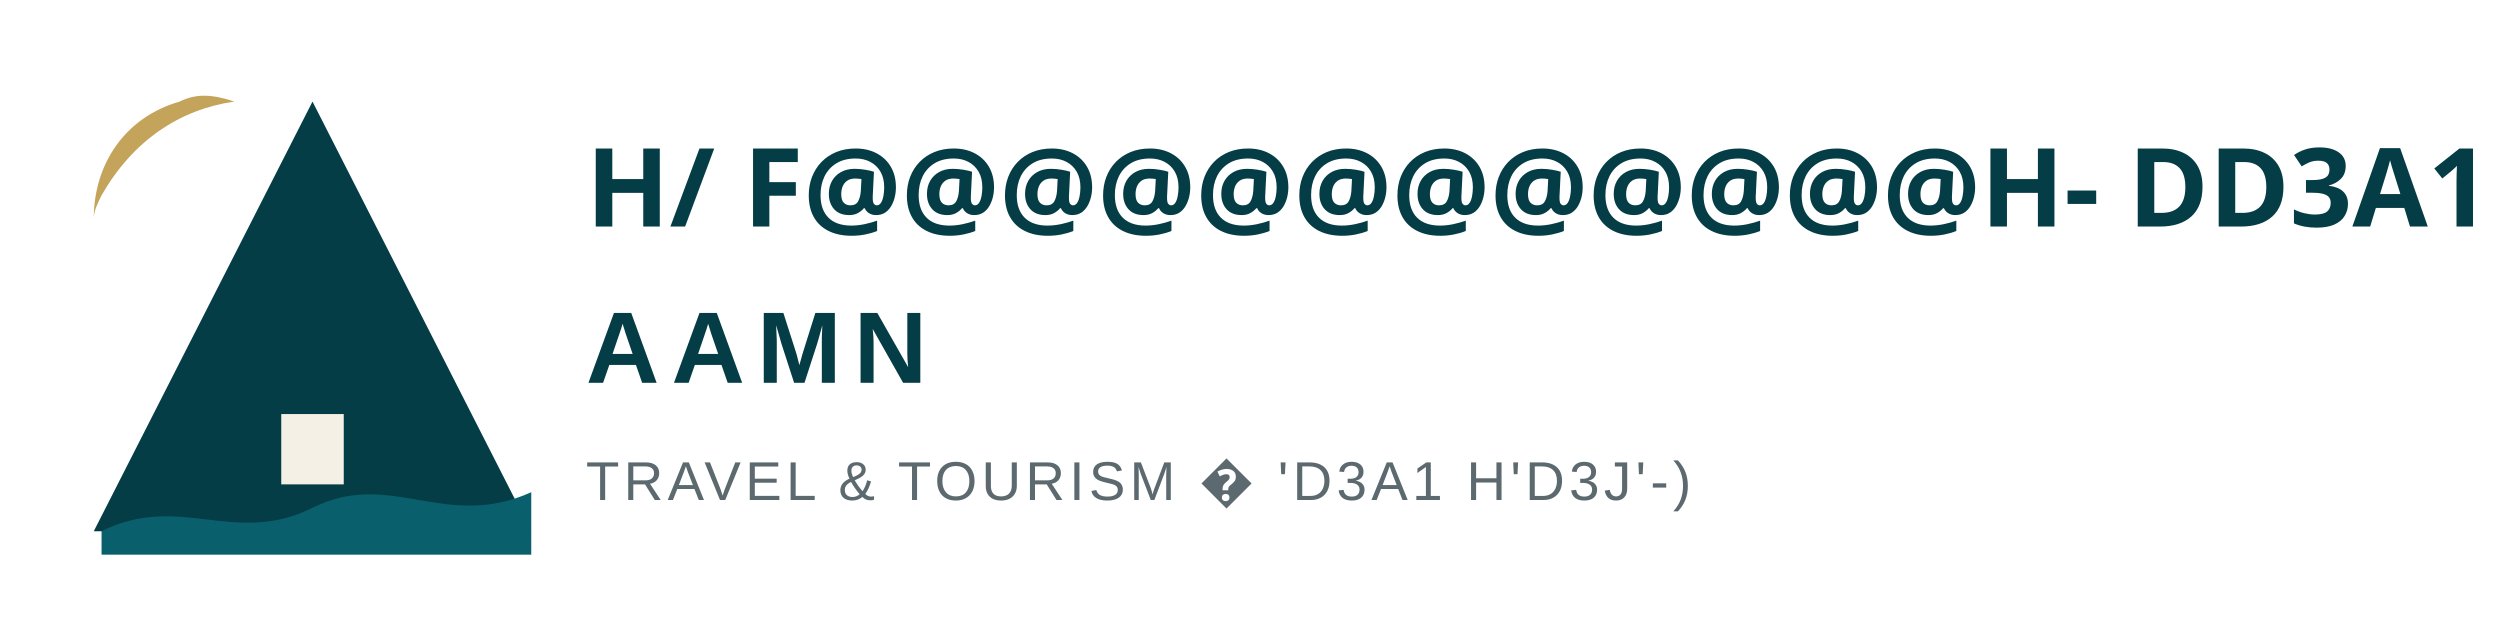
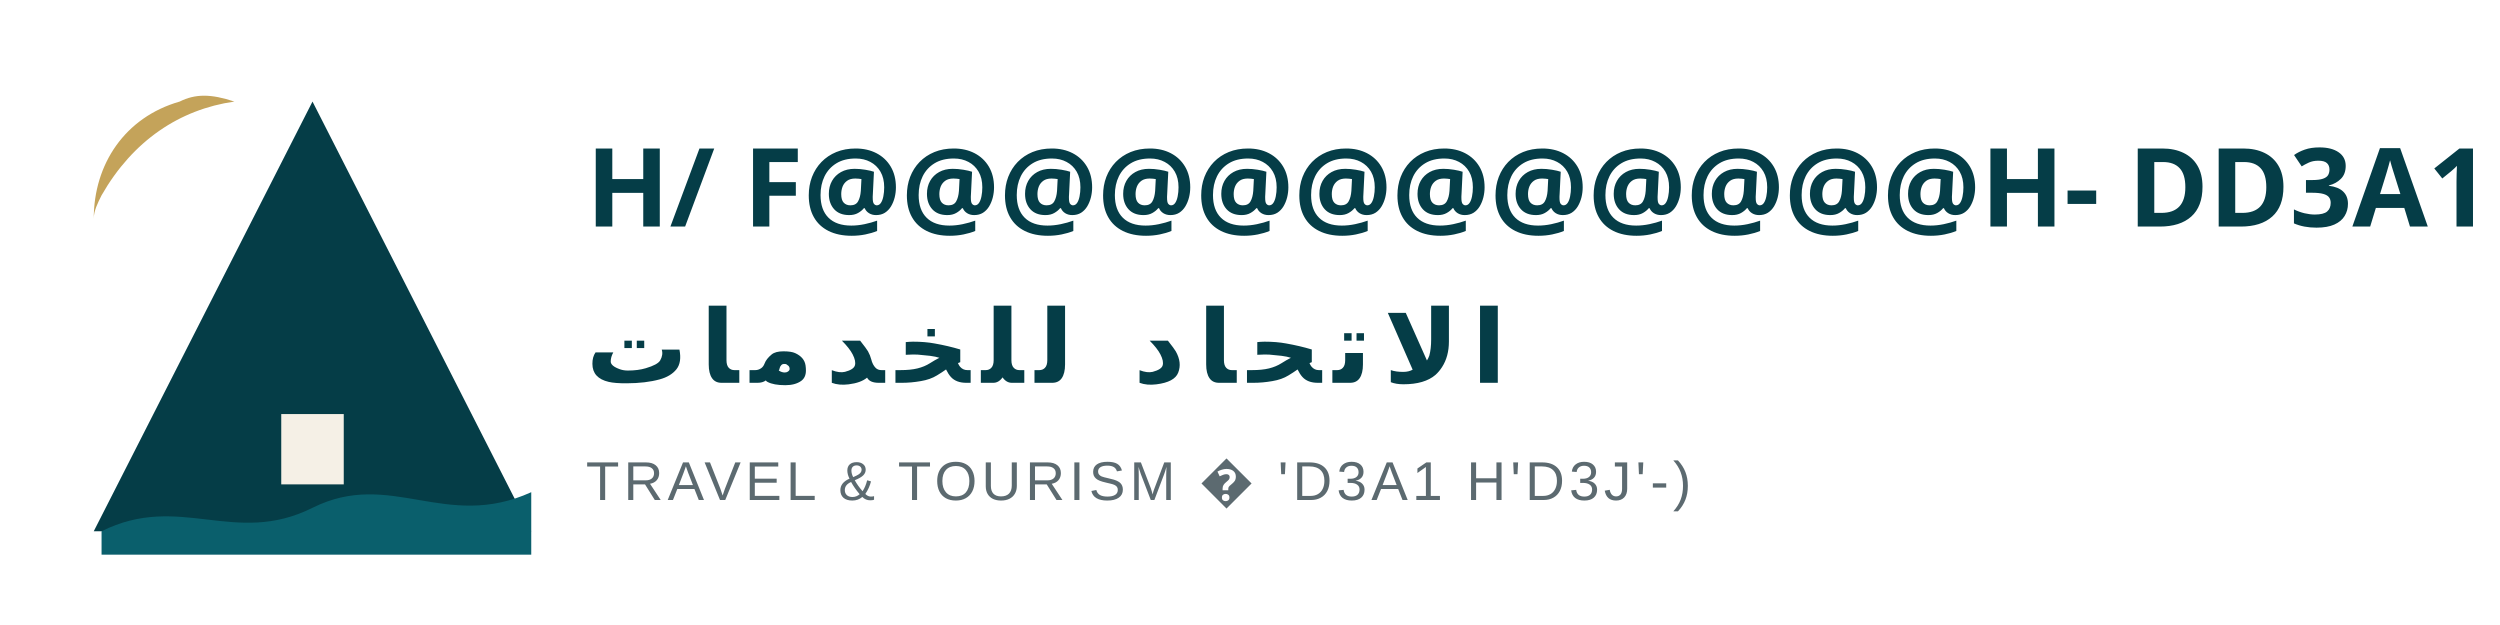
- <svg xmlns="http://www.w3.org/2000/svg" viewBox="0 0 640 160" role="img" aria-label="H/ FH- DD3A1 H'D3J'-) � Wad Nooh Software &amp; Computer">
+ <svg xmlns="http://www.w3.org/2000/svg" viewBox="0 0 640 160" role="img" aria-label="H/ FH- DD3A1 H'D3J'-) � الاتحاد للخدمات Software &amp; Computer">
  <defs>
    <style>
      .ar { font-family: 'El Messiri', 'Segoe UI', Tahoma, sans-serif; font-weight: 700; }
      .en { font-family: 'IBM Plex Sans Arabic', 'Segoe UI', Arial, sans-serif; font-weight: 700; letter-spacing: 0.12em; }
      .tag { font-family: 'IBM Plex Sans Arabic', 'Segoe UI', Arial, sans-serif; font-weight: 500; letter-spacing: 0.08em; }
    </style>
  </defs>
  <g transform="translate(18,18)">
    <path fill="#c4a35a" d="M28 8c-14 4-22 16-22 30 0-2 1-4 2-6 8-14 20-22 34-24-6-2-10-2-14 0z" />
    <path fill="#053d47" d="M62 8 L118 118 H6 Z" />
    <path fill="#f5f0e6" d="M54 88 h16 v18 h-16 z" />
    <path fill="#0a5f6c" d="M8 118 C28 108 42 122 62 112 C82 102 96 118 118 108 L118 124 H8 Z" />
  </g>
  <text class="ar" x="150" y="58" fill="#053d47" font-size="28">H/ F@@@@@@@@@@@@H- DD3A1 H'D3J'-)</text>
-   <text class="en" x="150" y="98" fill="#053d47" font-size="26">AAMN</text>
+   <text class="en" x="150" y="98" fill="#053d47" font-size="26">الاتحاد للخدمات</text>
  <text class="tag" x="150" y="128" fill="#5c6a70" font-size="14">TRAVEL &amp; TOURISM � 'D3A1 H'D3J'-)</text>
</svg>
